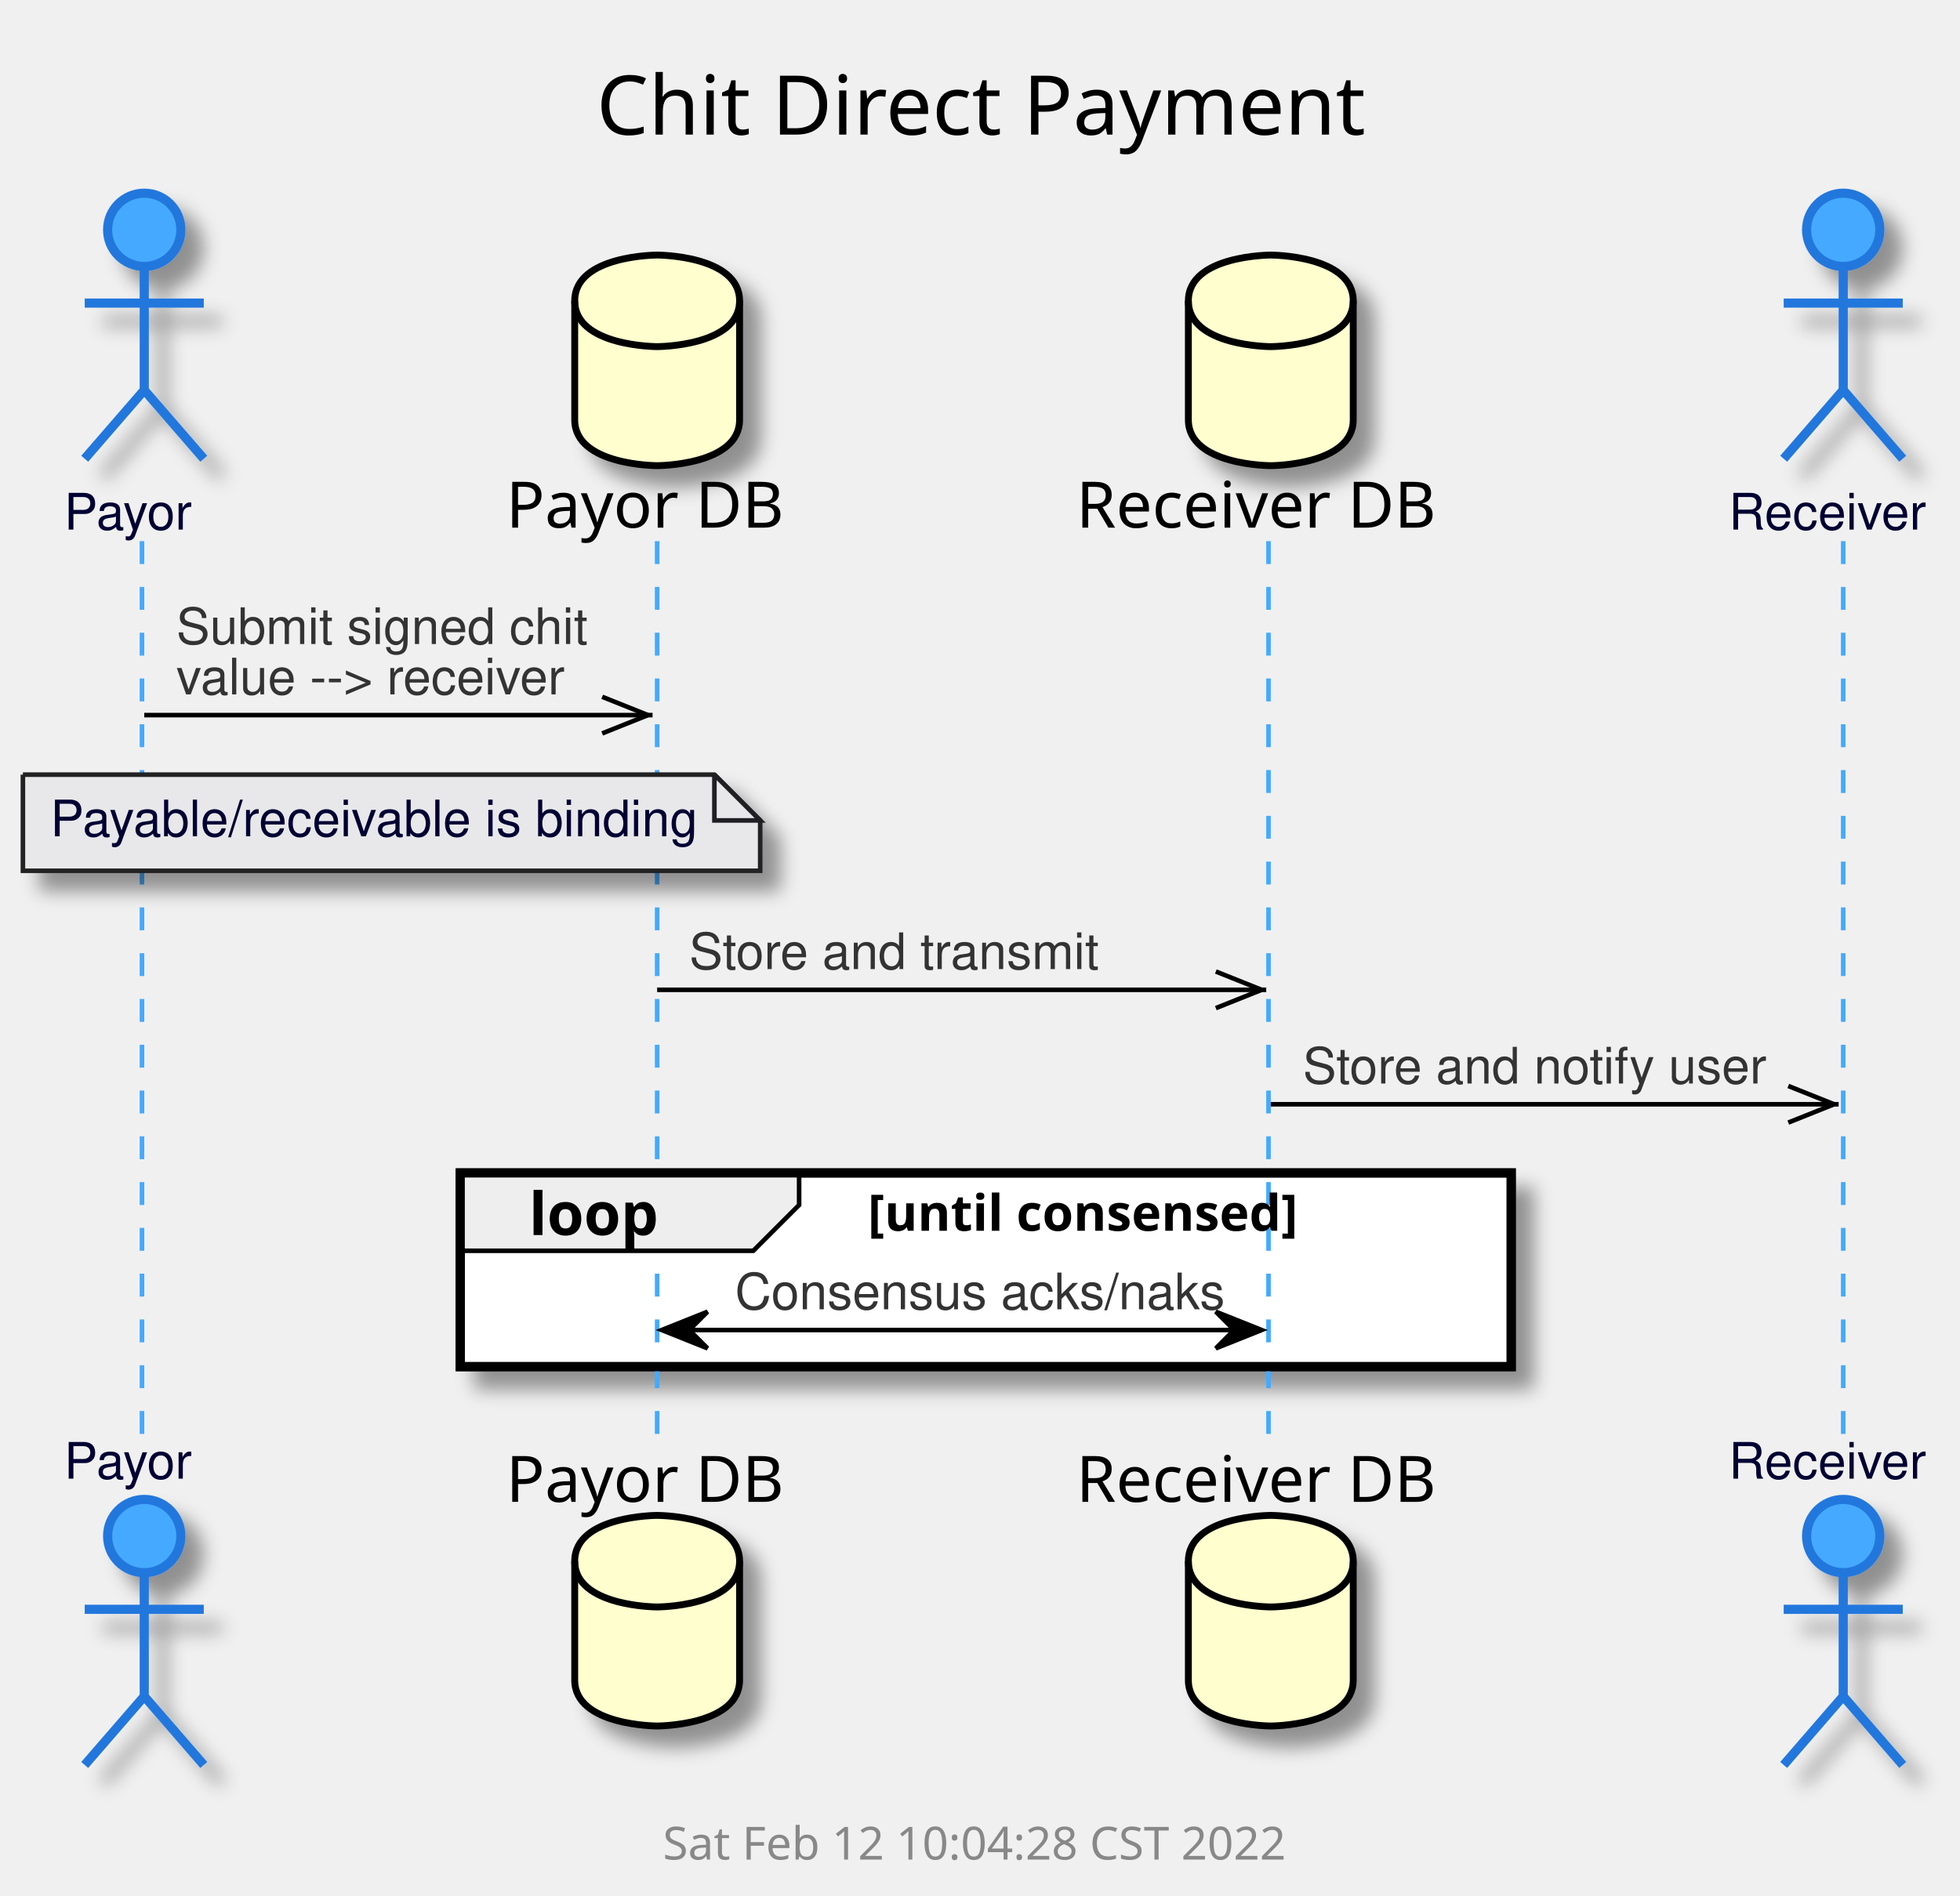
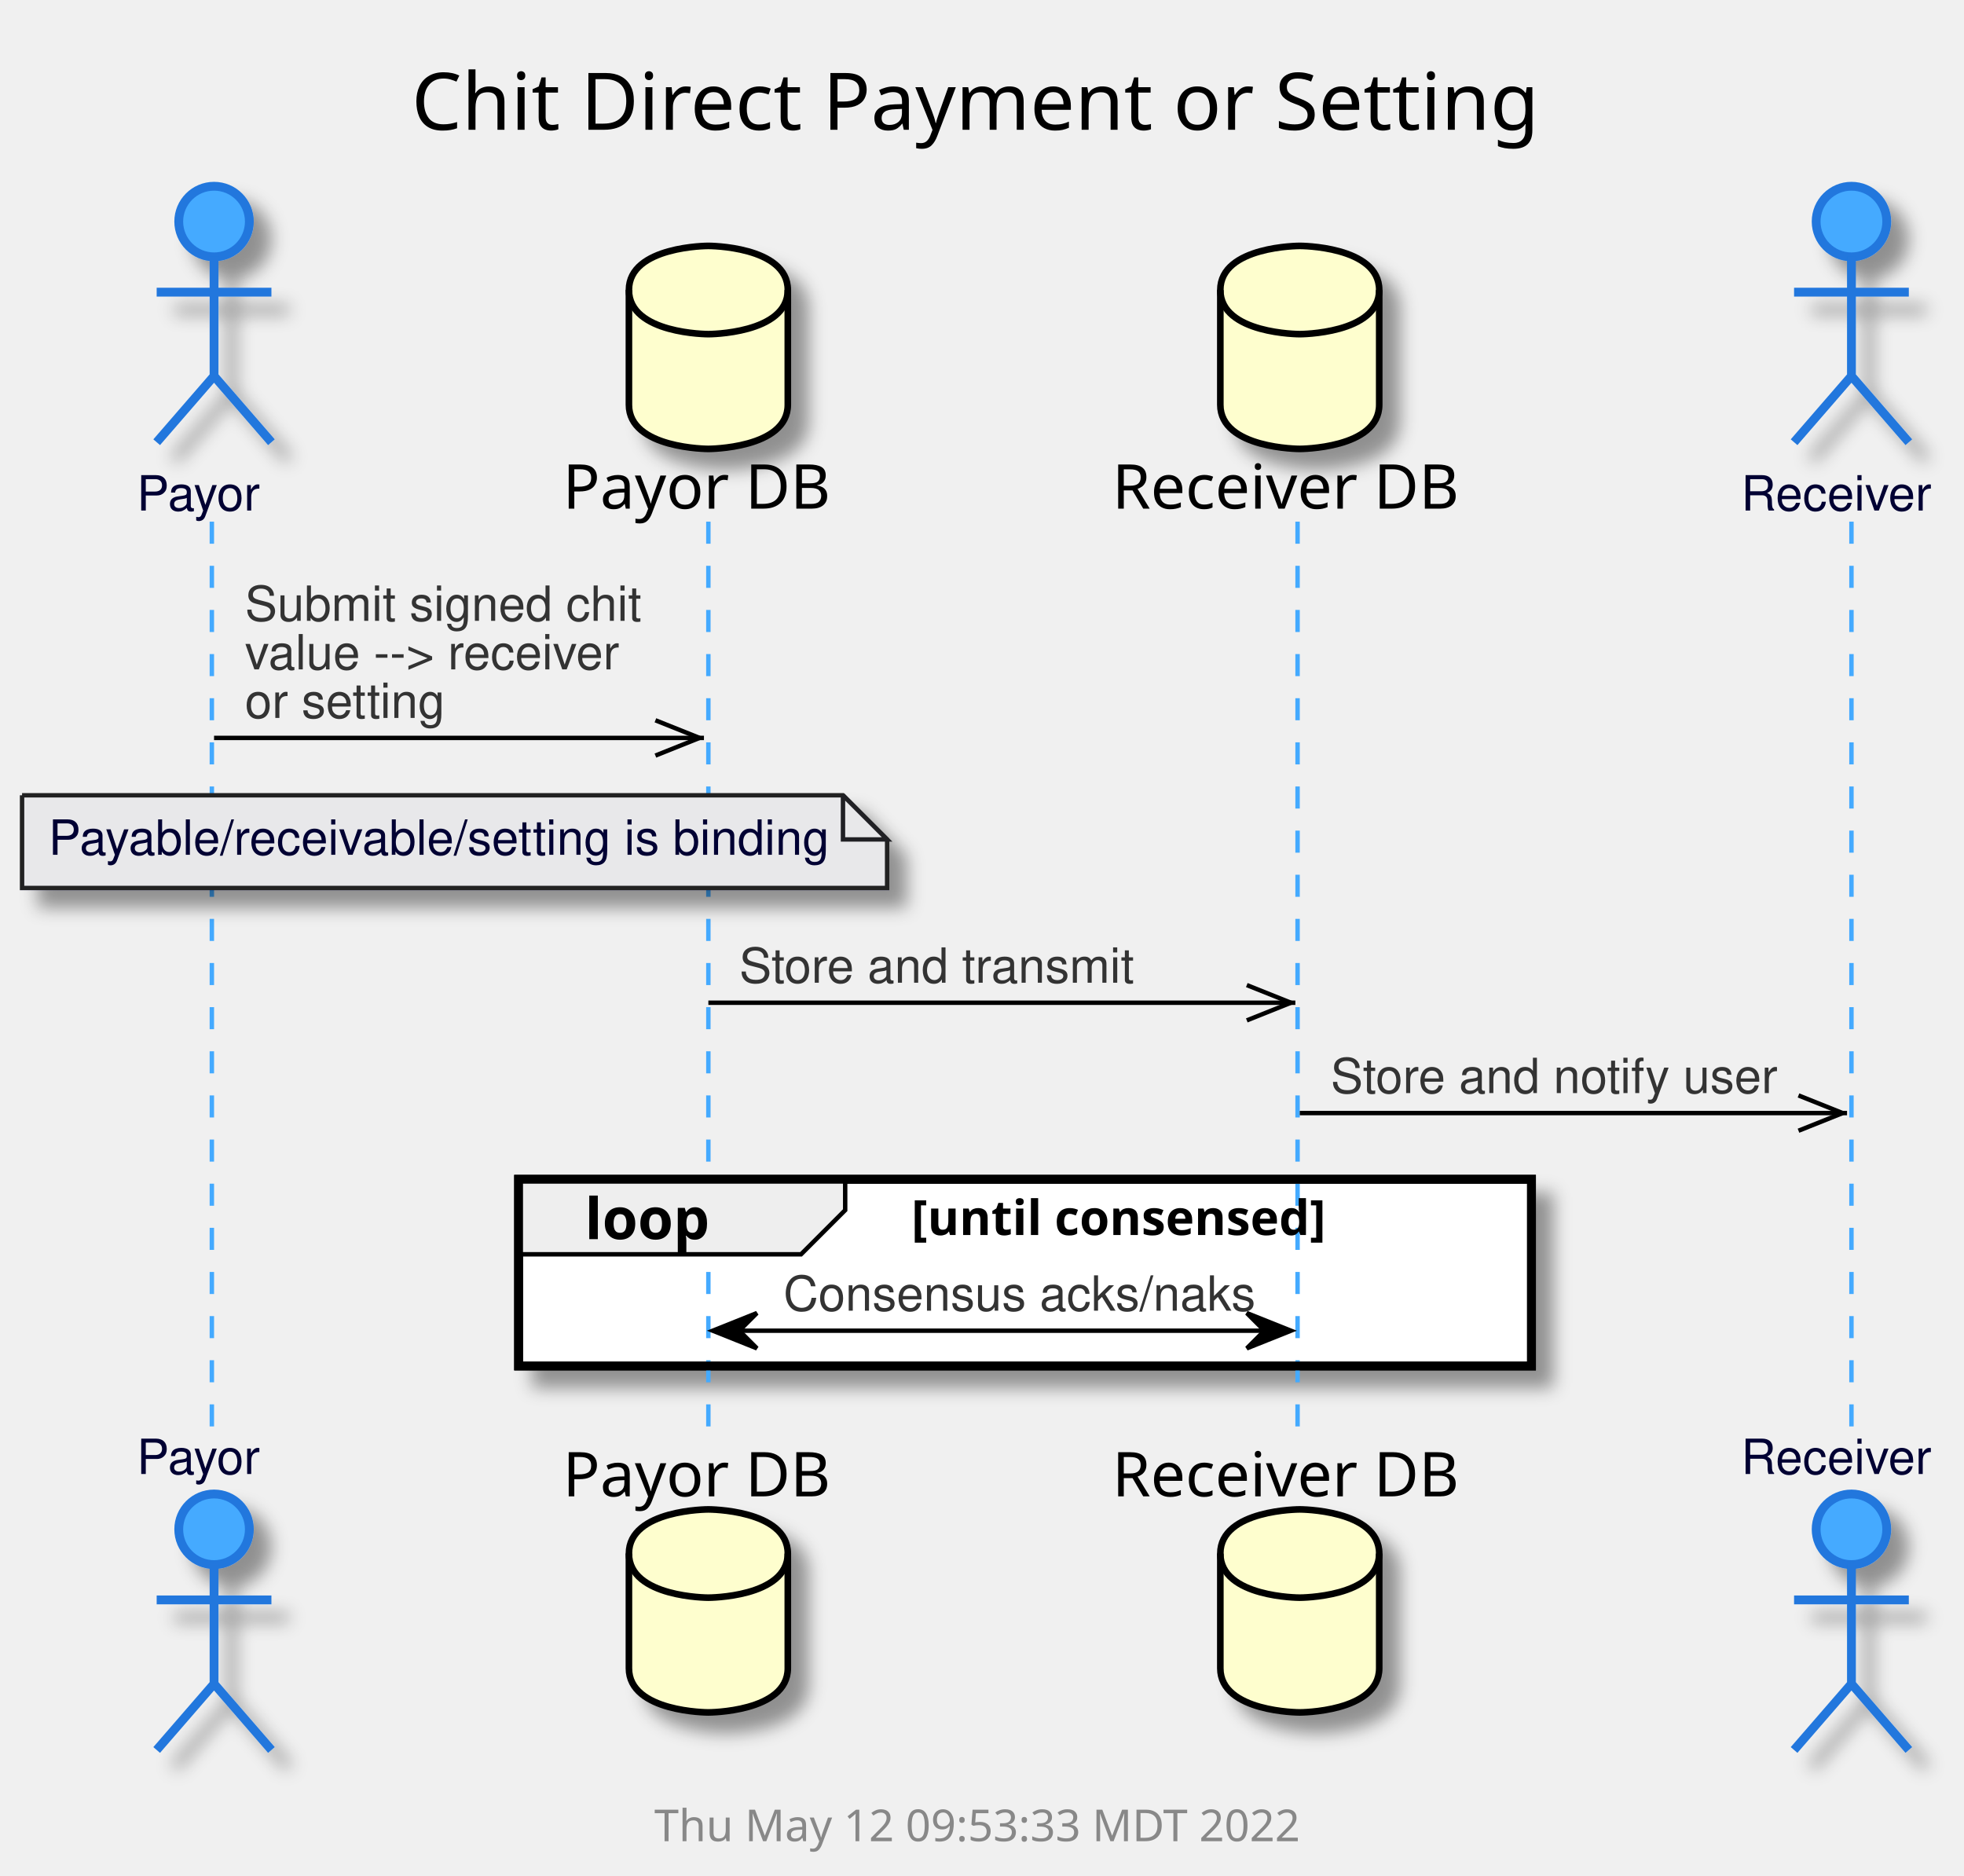
- <svg xmlns="http://www.w3.org/2000/svg" contentScriptType="application/ecmascript" contentStyleType="text/css" height="414px" preserveAspectRatio="none" style="width:428px;height:414px;background:#FFFFFF;" version="1.1" viewBox="0 0 428 414" width="428px" zoomAndPan="magnify">
+ <svg xmlns="http://www.w3.org/2000/svg" contentScriptType="application/ecmascript" contentStyleType="text/css" height="425px" preserveAspectRatio="none" style="width:445px;height:425px;background:#FFFFFF;" version="1.1" viewBox="0 0 445 425" width="445px" zoomAndPan="magnify">
  <defs>
-     <filter height="300%" id="fxntd0rmog31e" width="300%" x="-1" y="-1">
+     <filter height="300%" id="flrkcyicfijrf" width="300%" x="-1" y="-1">
      <feGaussianBlur result="blurOut" stdDeviation="2.0" />
      <feColorMatrix in="blurOut" result="blurOut2" type="matrix" values="0 0 0 0 0 0 0 0 0 0 0 0 0 0 0 0 0 0 .4 0" />
      <feOffset dx="4.0" dy="4.0" in="blurOut2" result="blurOut3" />
      <feBlend in="SourceGraphic" in2="blurOut3" mode="normal" />
    </filter>
  </defs>
  <g>
-     <text fill="#000000" font-family="sans-serif" font-size="18" lengthAdjust="spacing" textLength="172" x="130.25" y="29.402">Chit Direct Payment</text>
-     <rect fill="#FFFFFF" filter="url(#fxntd0rmog31e)" height="42.31" style="stroke:#000000;stroke-width:2.0;" width="229.5" x="100.5" y="256.199" />
-     <line style="stroke:#44AAFF;stroke-width:1.0;stroke-dasharray:5.0,5.0;" x1="31" x2="31" y1="118.199" y2="315.51" />
-     <line style="stroke:#44AAFF;stroke-width:1.0;stroke-dasharray:5.0,5.0;" x1="143.5" x2="143.5" y1="118.199" y2="315.51" />
-     <line style="stroke:#44AAFF;stroke-width:1.0;stroke-dasharray:5.0,5.0;" x1="277" x2="277" y1="118.199" y2="315.51" />
-     <line style="stroke:#44AAFF;stroke-width:1.0;stroke-dasharray:5.0,5.0;" x1="402.5" x2="402.5" y1="118.199" y2="315.51" />
-     <text fill="#000033" font-family="Helvetica" font-size="11" lengthAdjust="spacing" textLength="29" x="14" y="115.669">Payor</text>
-     <ellipse cx="31.5" cy="50.199" fill="#44AAFF" filter="url(#fxntd0rmog31e)" rx="8" ry="8" style="stroke:#2277DD;stroke-width:2.0;" />
-     <path d="M31.5,58.199 L31.5,85.199 M18.5,66.199 L44.5,66.199 M31.5,85.199 L18.5,100.199 M31.5,85.199 L44.5,100.199 " fill="none" filter="url(#fxntd0rmog31e)" style="stroke:#2277DD;stroke-width:2.0;" />
-     <text fill="#000033" font-family="Helvetica" font-size="11" lengthAdjust="spacing" textLength="29" x="14" y="322.98">Payor</text>
-     <ellipse cx="31.5" cy="335.51" fill="#44AAFF" filter="url(#fxntd0rmog31e)" rx="8" ry="8" style="stroke:#2277DD;stroke-width:2.0;" />
-     <path d="M31.5,343.51 L31.5,370.51 M18.5,351.51 L44.5,351.51 M31.5,370.51 L18.5,385.51 M31.5,370.51 L44.5,385.51 " fill="none" filter="url(#fxntd0rmog31e)" style="stroke:#2277DD;stroke-width:2.0;" />
-     <text fill="#000000" font-family="sans-serif" font-size="14" lengthAdjust="spacing" textLength="60" x="110.5" y="115.246">Payor DB</text>
-     <path d="M125.5,65.711 C125.5,55.711 143.5,55.711 143.5,55.711 C143.5,55.711 161.5,55.711 161.5,65.711 L161.5,91.711 C161.5,101.711 143.5,101.711 143.5,101.711 C143.5,101.711 125.5,101.711 125.5,91.711 L125.5,65.711 " fill="#FEFECE" filter="url(#fxntd0rmog31e)" style="stroke:#000000;stroke-width:1.5;" />
-     <path d="M125.5,65.711 C125.5,75.711 143.5,75.711 143.5,75.711 C143.5,75.711 161.5,75.711 161.5,65.711 " fill="none" style="stroke:#000000;stroke-width:1.5;" />
-     <text fill="#000000" font-family="sans-serif" font-size="14" lengthAdjust="spacing" textLength="60" x="110.5" y="328.045">Payor DB</text>
-     <path d="M125.5,340.998 C125.5,330.998 143.5,330.998 143.5,330.998 C143.5,330.998 161.5,330.998 161.5,340.998 L161.5,366.998 C161.5,376.998 143.5,376.998 143.5,376.998 C143.5,376.998 125.5,376.998 125.5,366.998 L125.5,340.998 " fill="#FEFECE" filter="url(#fxntd0rmog31e)" style="stroke:#000000;stroke-width:1.5;" />
-     <path d="M125.5,340.998 C125.5,350.998 143.5,350.998 143.5,350.998 C143.5,350.998 161.5,350.998 161.5,340.998 " fill="none" style="stroke:#000000;stroke-width:1.5;" />
-     <text fill="#000000" font-family="sans-serif" font-size="14" lengthAdjust="spacing" textLength="79" x="235" y="115.246">Receiver DB</text>
-     <path d="M259.5,65.711 C259.5,55.711 277.5,55.711 277.5,55.711 C277.5,55.711 295.5,55.711 295.5,65.711 L295.5,91.711 C295.5,101.711 277.5,101.711 277.5,101.711 C277.5,101.711 259.5,101.711 259.5,91.711 L259.5,65.711 " fill="#FEFECE" filter="url(#fxntd0rmog31e)" style="stroke:#000000;stroke-width:1.5;" />
-     <path d="M259.5,65.711 C259.5,75.711 277.5,75.711 277.5,75.711 C277.5,75.711 295.5,75.711 295.5,65.711 " fill="none" style="stroke:#000000;stroke-width:1.5;" />
-     <text fill="#000000" font-family="sans-serif" font-size="14" lengthAdjust="spacing" textLength="79" x="235" y="328.045">Receiver DB</text>
-     <path d="M259.5,340.998 C259.5,330.998 277.5,330.998 277.5,330.998 C277.5,330.998 295.5,330.998 295.5,340.998 L295.5,366.998 C295.5,376.998 277.5,376.998 277.5,376.998 C277.5,376.998 259.5,376.998 259.5,366.998 L259.5,340.998 " fill="#FEFECE" filter="url(#fxntd0rmog31e)" style="stroke:#000000;stroke-width:1.5;" />
-     <path d="M259.5,340.998 C259.5,350.998 277.5,350.998 277.5,350.998 C277.5,350.998 295.5,350.998 295.5,340.998 " fill="none" style="stroke:#000000;stroke-width:1.5;" />
-     <text fill="#000033" font-family="Helvetica" font-size="11" lengthAdjust="spacing" textLength="44" x="377.5" y="115.669">Receiver</text>
-     <ellipse cx="402.5" cy="50.199" fill="#44AAFF" filter="url(#fxntd0rmog31e)" rx="8" ry="8" style="stroke:#2277DD;stroke-width:2.0;" />
-     <path d="M402.5,58.199 L402.5,85.199 M389.5,66.199 L415.5,66.199 M402.5,85.199 L389.5,100.199 M402.5,85.199 L415.5,100.199 " fill="none" filter="url(#fxntd0rmog31e)" style="stroke:#2277DD;stroke-width:2.0;" />
-     <text fill="#000033" font-family="Helvetica" font-size="11" lengthAdjust="spacing" textLength="44" x="377.5" y="322.98">Receiver</text>
-     <ellipse cx="402.5" cy="335.51" fill="#44AAFF" filter="url(#fxntd0rmog31e)" rx="8" ry="8" style="stroke:#2277DD;stroke-width:2.0;" />
-     <path d="M402.5,343.51 L402.5,370.51 M389.5,351.51 L415.5,351.51 M402.5,370.51 L389.5,385.51 M402.5,370.51 L415.5,385.51 " fill="none" filter="url(#fxntd0rmog31e)" style="stroke:#2277DD;stroke-width:2.0;" />
-     <line style="stroke:#000000;stroke-width:1.0;" x1="141.5" x2="131.5" y1="156.199" y2="152.199" />
-     <line style="stroke:#000000;stroke-width:1.0;" x1="141.5" x2="131.5" y1="156.199" y2="160.199" />
-     <line style="stroke:#000000;stroke-width:1.0;" x1="31.5" x2="142.5" y1="156.199" y2="156.199" />
-     <text fill="#333333" font-family="Helvetica" font-size="11" lengthAdjust="spacing" textLength="88" x="38.5" y="140.669">Submit signed chit</text>
-     <text fill="#333333" font-family="Helvetica" font-size="11" lengthAdjust="spacing" textLength="86" x="38.5" y="151.669">value --&gt; receiver</text>
-     <path d="M5,169.199 L5,190.199 L166,190.199 L166,179.199 L156,169.199 L5,169.199 " fill="#E8E8EA" filter="url(#fxntd0rmog31e)" style="stroke:#202024;stroke-width:1.0;" />
-     <path d="M156,169.199 L156,179.199 L166,179.199 L156,169.199 " fill="#E8E8EA" style="stroke:#202024;stroke-width:1.0;" />
-     <text fill="#000033" font-family="Helvetica" font-size="11" lengthAdjust="spacing" textLength="140" x="11" y="182.669">Payable/receivable is binding</text>
-     <line style="stroke:#000000;stroke-width:1.0;" x1="275.5" x2="265.5" y1="216.199" y2="212.199" />
-     <line style="stroke:#000000;stroke-width:1.0;" x1="275.5" x2="265.5" y1="216.199" y2="220.199" />
-     <line style="stroke:#000000;stroke-width:1.0;" x1="143.5" x2="276.5" y1="216.199" y2="216.199" />
-     <text fill="#333333" font-family="Helvetica" font-size="11" lengthAdjust="spacing" textLength="89" x="150.5" y="211.669">Store and transmit</text>
-     <line style="stroke:#000000;stroke-width:1.0;" x1="400.5" x2="390.5" y1="241.199" y2="237.199" />
-     <line style="stroke:#000000;stroke-width:1.0;" x1="400.5" x2="390.5" y1="241.199" y2="245.199" />
-     <line style="stroke:#000000;stroke-width:1.0;" x1="277.5" x2="401.5" y1="241.199" y2="241.199" />
-     <text fill="#333333" font-family="Helvetica" font-size="11" lengthAdjust="spacing" textLength="101" x="284.5" y="236.669">Store and notify user</text>
-     <path d="M100.5,256.199 L174.5,256.199 L174.5,263.199 L164.5,273.199 L100.5,273.199 L100.5,256.199 " fill="#EEEEEE" style="stroke:#000000;stroke-width:1.0;" />
-     <rect fill="none" height="42.31" style="stroke:#000000;stroke-width:2.0;" width="229.5" x="100.5" y="256.199" />
-     <text fill="#000000" font-family="sans-serif" font-size="13" font-weight="bold" lengthAdjust="spacing" textLength="29" x="115.5" y="269.768">loop</text>
-     <text fill="#000000" font-family="sans-serif" font-size="11" font-weight="bold" lengthAdjust="spacing" textLength="96" x="189.5" y="268.834">[until consensed]</text>
-     <polygon fill="#000000" points="154.5,286.51,144.5,290.51,154.5,294.51,150.5,290.51" style="stroke:#000000;stroke-width:1.0;" />
-     <polygon fill="#000000" points="265.5,286.51,275.5,290.51,265.5,294.51,269.5,290.51" style="stroke:#000000;stroke-width:1.0;" />
-     <line style="stroke:#000000;stroke-width:1.0;" x1="148.5" x2="271.5" y1="290.51" y2="290.51" />
-     <text fill="#333333" font-family="Helvetica" font-size="11" lengthAdjust="spacing" textLength="110" x="160.5" y="285.98">Consensus acks/naks</text>
-     <text fill="#888888" font-family="sans-serif" font-size="10" lengthAdjust="spacing" textLength="143" x="144.75" y="406.178">Sat Feb 12 10:04:28 CST 2022</text>
+     <text fill="#000000" font-family="sans-serif" font-size="18" lengthAdjust="spacing" textLength="263" x="93.25" y="29.402">Chit Direct Payment or Setting</text>
+     <rect fill="#FFFFFF" filter="url(#flrkcyicfijrf)" height="42.31" style="stroke:#000000;stroke-width:2.0;" width="229.5" x="117.5" y="267.199" />
+     <line style="stroke:#44AAFF;stroke-width:1.0;stroke-dasharray:5.0,5.0;" x1="48" x2="48" y1="118.199" y2="326.51" />
+     <line style="stroke:#44AAFF;stroke-width:1.0;stroke-dasharray:5.0,5.0;" x1="160.5" x2="160.5" y1="118.199" y2="326.51" />
+     <line style="stroke:#44AAFF;stroke-width:1.0;stroke-dasharray:5.0,5.0;" x1="294" x2="294" y1="118.199" y2="326.51" />
+     <line style="stroke:#44AAFF;stroke-width:1.0;stroke-dasharray:5.0,5.0;" x1="419.5" x2="419.5" y1="118.199" y2="326.51" />
+     <text fill="#000033" font-family="Helvetica" font-size="11" lengthAdjust="spacing" textLength="29" x="31" y="115.669">Payor</text>
+     <ellipse cx="48.5" cy="50.199" fill="#44AAFF" filter="url(#flrkcyicfijrf)" rx="8" ry="8" style="stroke:#2277DD;stroke-width:2.0;" />
+     <path d="M48.5,58.199 L48.5,85.199 M35.5,66.199 L61.5,66.199 M48.5,85.199 L35.5,100.199 M48.5,85.199 L61.5,100.199 " fill="none" filter="url(#flrkcyicfijrf)" style="stroke:#2277DD;stroke-width:2.0;" />
+     <text fill="#000033" font-family="Helvetica" font-size="11" lengthAdjust="spacing" textLength="29" x="31" y="333.98">Payor</text>
+     <ellipse cx="48.5" cy="346.51" fill="#44AAFF" filter="url(#flrkcyicfijrf)" rx="8" ry="8" style="stroke:#2277DD;stroke-width:2.0;" />
+     <path d="M48.5,354.51 L48.5,381.51 M35.5,362.51 L61.5,362.51 M48.5,381.51 L35.5,396.51 M48.5,381.51 L61.5,396.51 " fill="none" filter="url(#flrkcyicfijrf)" style="stroke:#2277DD;stroke-width:2.0;" />
+     <text fill="#000000" font-family="sans-serif" font-size="14" lengthAdjust="spacing" textLength="60" x="127.5" y="115.246">Payor DB</text>
+     <path d="M142.5,65.711 C142.5,55.711 160.5,55.711 160.5,55.711 C160.5,55.711 178.5,55.711 178.5,65.711 L178.5,91.711 C178.5,101.711 160.5,101.711 160.5,101.711 C160.5,101.711 142.5,101.711 142.5,91.711 L142.5,65.711 " fill="#FEFECE" filter="url(#flrkcyicfijrf)" style="stroke:#000000;stroke-width:1.5;" />
+     <path d="M142.5,65.711 C142.5,75.711 160.5,75.711 160.5,75.711 C160.5,75.711 178.5,75.711 178.5,65.711 " fill="none" style="stroke:#000000;stroke-width:1.5;" />
+     <text fill="#000000" font-family="sans-serif" font-size="14" lengthAdjust="spacing" textLength="60" x="127.5" y="339.045">Payor DB</text>
+     <path d="M142.5,351.998 C142.5,341.998 160.5,341.998 160.5,341.998 C160.5,341.998 178.5,341.998 178.5,351.998 L178.5,377.998 C178.5,387.998 160.5,387.998 160.5,387.998 C160.5,387.998 142.5,387.998 142.5,377.998 L142.5,351.998 " fill="#FEFECE" filter="url(#flrkcyicfijrf)" style="stroke:#000000;stroke-width:1.5;" />
+     <path d="M142.5,351.998 C142.5,361.998 160.5,361.998 160.5,361.998 C160.5,361.998 178.5,361.998 178.5,351.998 " fill="none" style="stroke:#000000;stroke-width:1.5;" />
+     <text fill="#000000" font-family="sans-serif" font-size="14" lengthAdjust="spacing" textLength="79" x="252" y="115.246">Receiver DB</text>
+     <path d="M276.5,65.711 C276.5,55.711 294.5,55.711 294.5,55.711 C294.5,55.711 312.5,55.711 312.5,65.711 L312.5,91.711 C312.5,101.711 294.5,101.711 294.5,101.711 C294.5,101.711 276.5,101.711 276.5,91.711 L276.5,65.711 " fill="#FEFECE" filter="url(#flrkcyicfijrf)" style="stroke:#000000;stroke-width:1.5;" />
+     <path d="M276.5,65.711 C276.5,75.711 294.5,75.711 294.5,75.711 C294.5,75.711 312.5,75.711 312.5,65.711 " fill="none" style="stroke:#000000;stroke-width:1.5;" />
+     <text fill="#000000" font-family="sans-serif" font-size="14" lengthAdjust="spacing" textLength="79" x="252" y="339.045">Receiver DB</text>
+     <path d="M276.5,351.998 C276.5,341.998 294.5,341.998 294.5,341.998 C294.5,341.998 312.5,341.998 312.5,351.998 L312.5,377.998 C312.5,387.998 294.5,387.998 294.5,387.998 C294.5,387.998 276.5,387.998 276.5,377.998 L276.5,351.998 " fill="#FEFECE" filter="url(#flrkcyicfijrf)" style="stroke:#000000;stroke-width:1.5;" />
+     <path d="M276.5,351.998 C276.5,361.998 294.5,361.998 294.5,361.998 C294.5,361.998 312.5,361.998 312.5,351.998 " fill="none" style="stroke:#000000;stroke-width:1.5;" />
+     <text fill="#000033" font-family="Helvetica" font-size="11" lengthAdjust="spacing" textLength="44" x="394.5" y="115.669">Receiver</text>
+     <ellipse cx="419.5" cy="50.199" fill="#44AAFF" filter="url(#flrkcyicfijrf)" rx="8" ry="8" style="stroke:#2277DD;stroke-width:2.0;" />
+     <path d="M419.5,58.199 L419.5,85.199 M406.5,66.199 L432.5,66.199 M419.5,85.199 L406.5,100.199 M419.5,85.199 L432.5,100.199 " fill="none" filter="url(#flrkcyicfijrf)" style="stroke:#2277DD;stroke-width:2.0;" />
+     <text fill="#000033" font-family="Helvetica" font-size="11" lengthAdjust="spacing" textLength="44" x="394.5" y="333.98">Receiver</text>
+     <ellipse cx="419.5" cy="346.51" fill="#44AAFF" filter="url(#flrkcyicfijrf)" rx="8" ry="8" style="stroke:#2277DD;stroke-width:2.0;" />
+     <path d="M419.5,354.51 L419.5,381.51 M406.5,362.51 L432.5,362.51 M419.5,381.51 L406.5,396.51 M419.5,381.51 L432.5,396.51 " fill="none" filter="url(#flrkcyicfijrf)" style="stroke:#2277DD;stroke-width:2.0;" />
+     <line style="stroke:#000000;stroke-width:1.0;" x1="158.5" x2="148.5" y1="167.199" y2="163.199" />
+     <line style="stroke:#000000;stroke-width:1.0;" x1="158.5" x2="148.5" y1="167.199" y2="171.199" />
+     <line style="stroke:#000000;stroke-width:1.0;" x1="48.5" x2="159.5" y1="167.199" y2="167.199" />
+     <text fill="#333333" font-family="Helvetica" font-size="11" lengthAdjust="spacing" textLength="88" x="55.5" y="140.669">Submit signed chit</text>
+     <text fill="#333333" font-family="Helvetica" font-size="11" lengthAdjust="spacing" textLength="86" x="55.5" y="151.669">value --&gt; receiver</text>
+     <text fill="#333333" font-family="Helvetica" font-size="11" lengthAdjust="spacing" textLength="45" x="55.5" y="162.669">or setting</text>
+     <path d="M5,180.199 L5,201.199 L201,201.199 L201,190.199 L191,180.199 L5,180.199 " fill="#E8E8EA" filter="url(#flrkcyicfijrf)" style="stroke:#202024;stroke-width:1.0;" />
+     <path d="M191,180.199 L191,190.199 L201,190.199 L191,180.199 " fill="#E8E8EA" style="stroke:#202024;stroke-width:1.0;" />
+     <text fill="#000033" font-family="Helvetica" font-size="11" lengthAdjust="spacing" textLength="175" x="11" y="193.669">Payable/receivable/setting is binding</text>
+     <line style="stroke:#000000;stroke-width:1.0;" x1="292.5" x2="282.5" y1="227.199" y2="223.199" />
+     <line style="stroke:#000000;stroke-width:1.0;" x1="292.5" x2="282.5" y1="227.199" y2="231.199" />
+     <line style="stroke:#000000;stroke-width:1.0;" x1="160.5" x2="293.5" y1="227.199" y2="227.199" />
+     <text fill="#333333" font-family="Helvetica" font-size="11" lengthAdjust="spacing" textLength="89" x="167.5" y="222.669">Store and transmit</text>
+     <line style="stroke:#000000;stroke-width:1.0;" x1="417.5" x2="407.5" y1="252.199" y2="248.199" />
+     <line style="stroke:#000000;stroke-width:1.0;" x1="417.5" x2="407.5" y1="252.199" y2="256.199" />
+     <line style="stroke:#000000;stroke-width:1.0;" x1="294.5" x2="418.5" y1="252.199" y2="252.199" />
+     <text fill="#333333" font-family="Helvetica" font-size="11" lengthAdjust="spacing" textLength="101" x="301.5" y="247.669">Store and notify user</text>
+     <path d="M117.5,267.199 L191.5,267.199 L191.5,274.199 L181.5,284.199 L117.5,284.199 L117.5,267.199 " fill="#EEEEEE" style="stroke:#000000;stroke-width:1.0;" />
+     <rect fill="none" height="42.31" style="stroke:#000000;stroke-width:2.0;" width="229.5" x="117.5" y="267.199" />
+     <text fill="#000000" font-family="sans-serif" font-size="13" font-weight="bold" lengthAdjust="spacing" textLength="29" x="132.5" y="280.768">loop</text>
+     <text fill="#000000" font-family="sans-serif" font-size="11" font-weight="bold" lengthAdjust="spacing" textLength="96" x="206.5" y="279.834">[until consensed]</text>
+     <polygon fill="#000000" points="171.5,297.51,161.5,301.51,171.5,305.51,167.5,301.51" style="stroke:#000000;stroke-width:1.0;" />
+     <polygon fill="#000000" points="282.5,297.51,292.5,301.51,282.5,305.51,286.5,301.51" style="stroke:#000000;stroke-width:1.0;" />
+     <line style="stroke:#000000;stroke-width:1.0;" x1="165.5" x2="288.5" y1="301.51" y2="301.51" />
+     <text fill="#333333" font-family="Helvetica" font-size="11" lengthAdjust="spacing" textLength="110" x="177.5" y="296.98">Consensus acks/naks</text>
+     <text fill="#888888" font-family="sans-serif" font-size="10" lengthAdjust="spacing" textLength="153" x="148.25" y="417.178">Thu May 12 09:53:33 MDT 2022</text>
  </g>
</svg>
